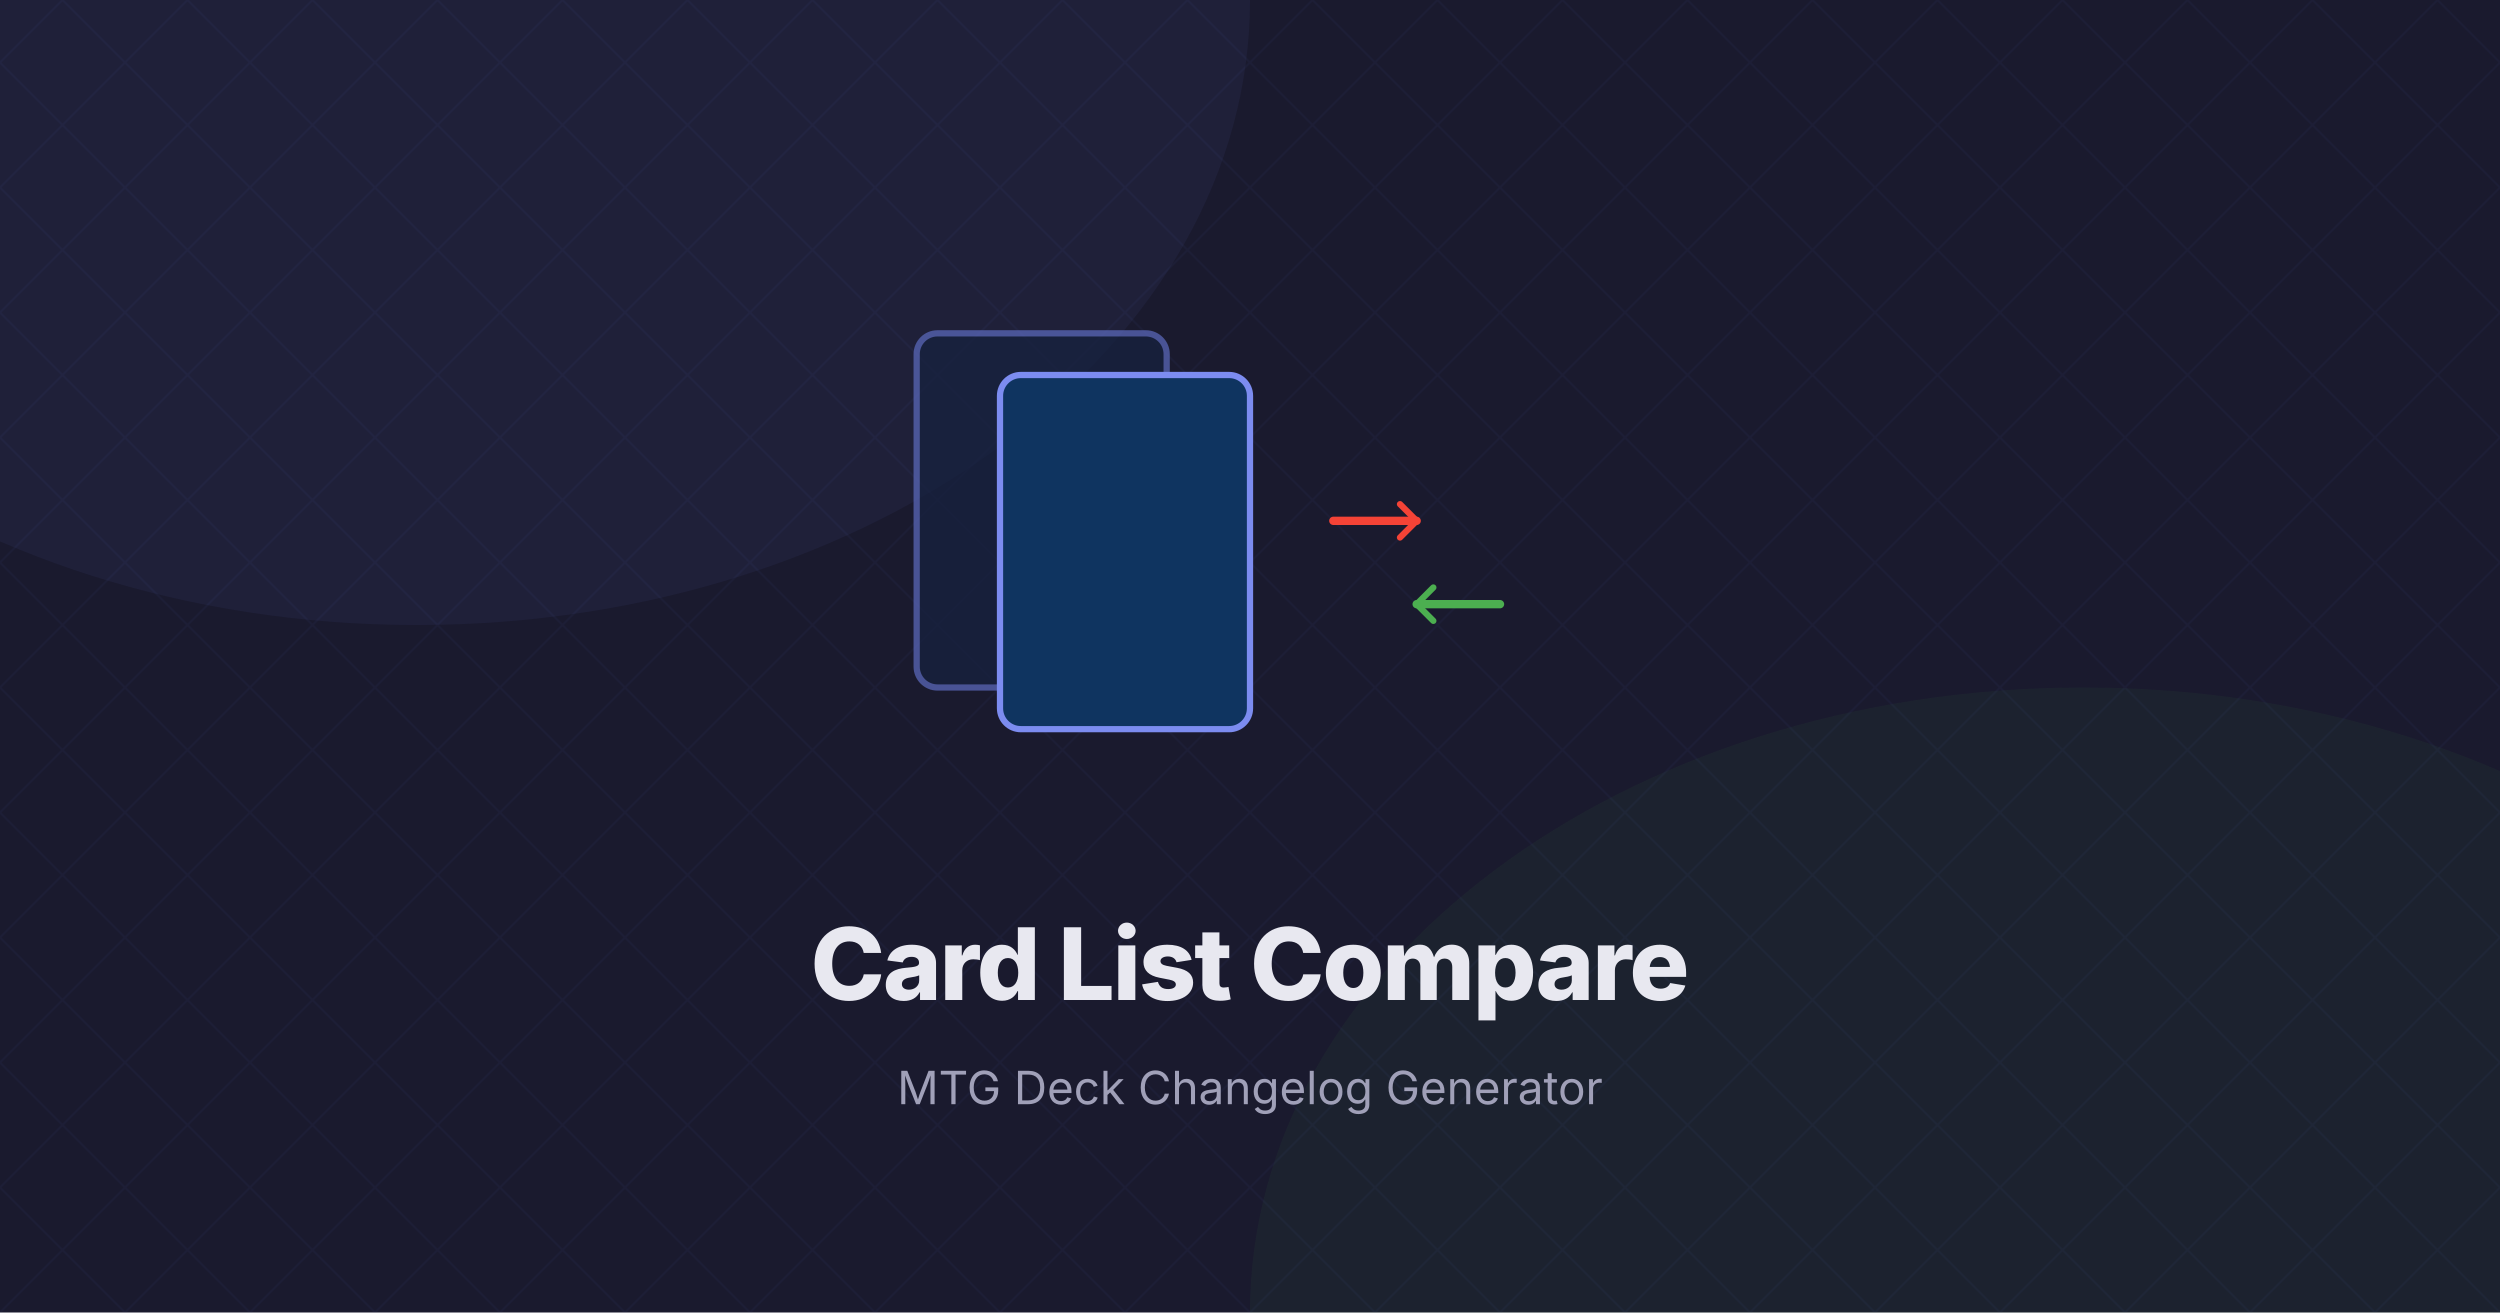
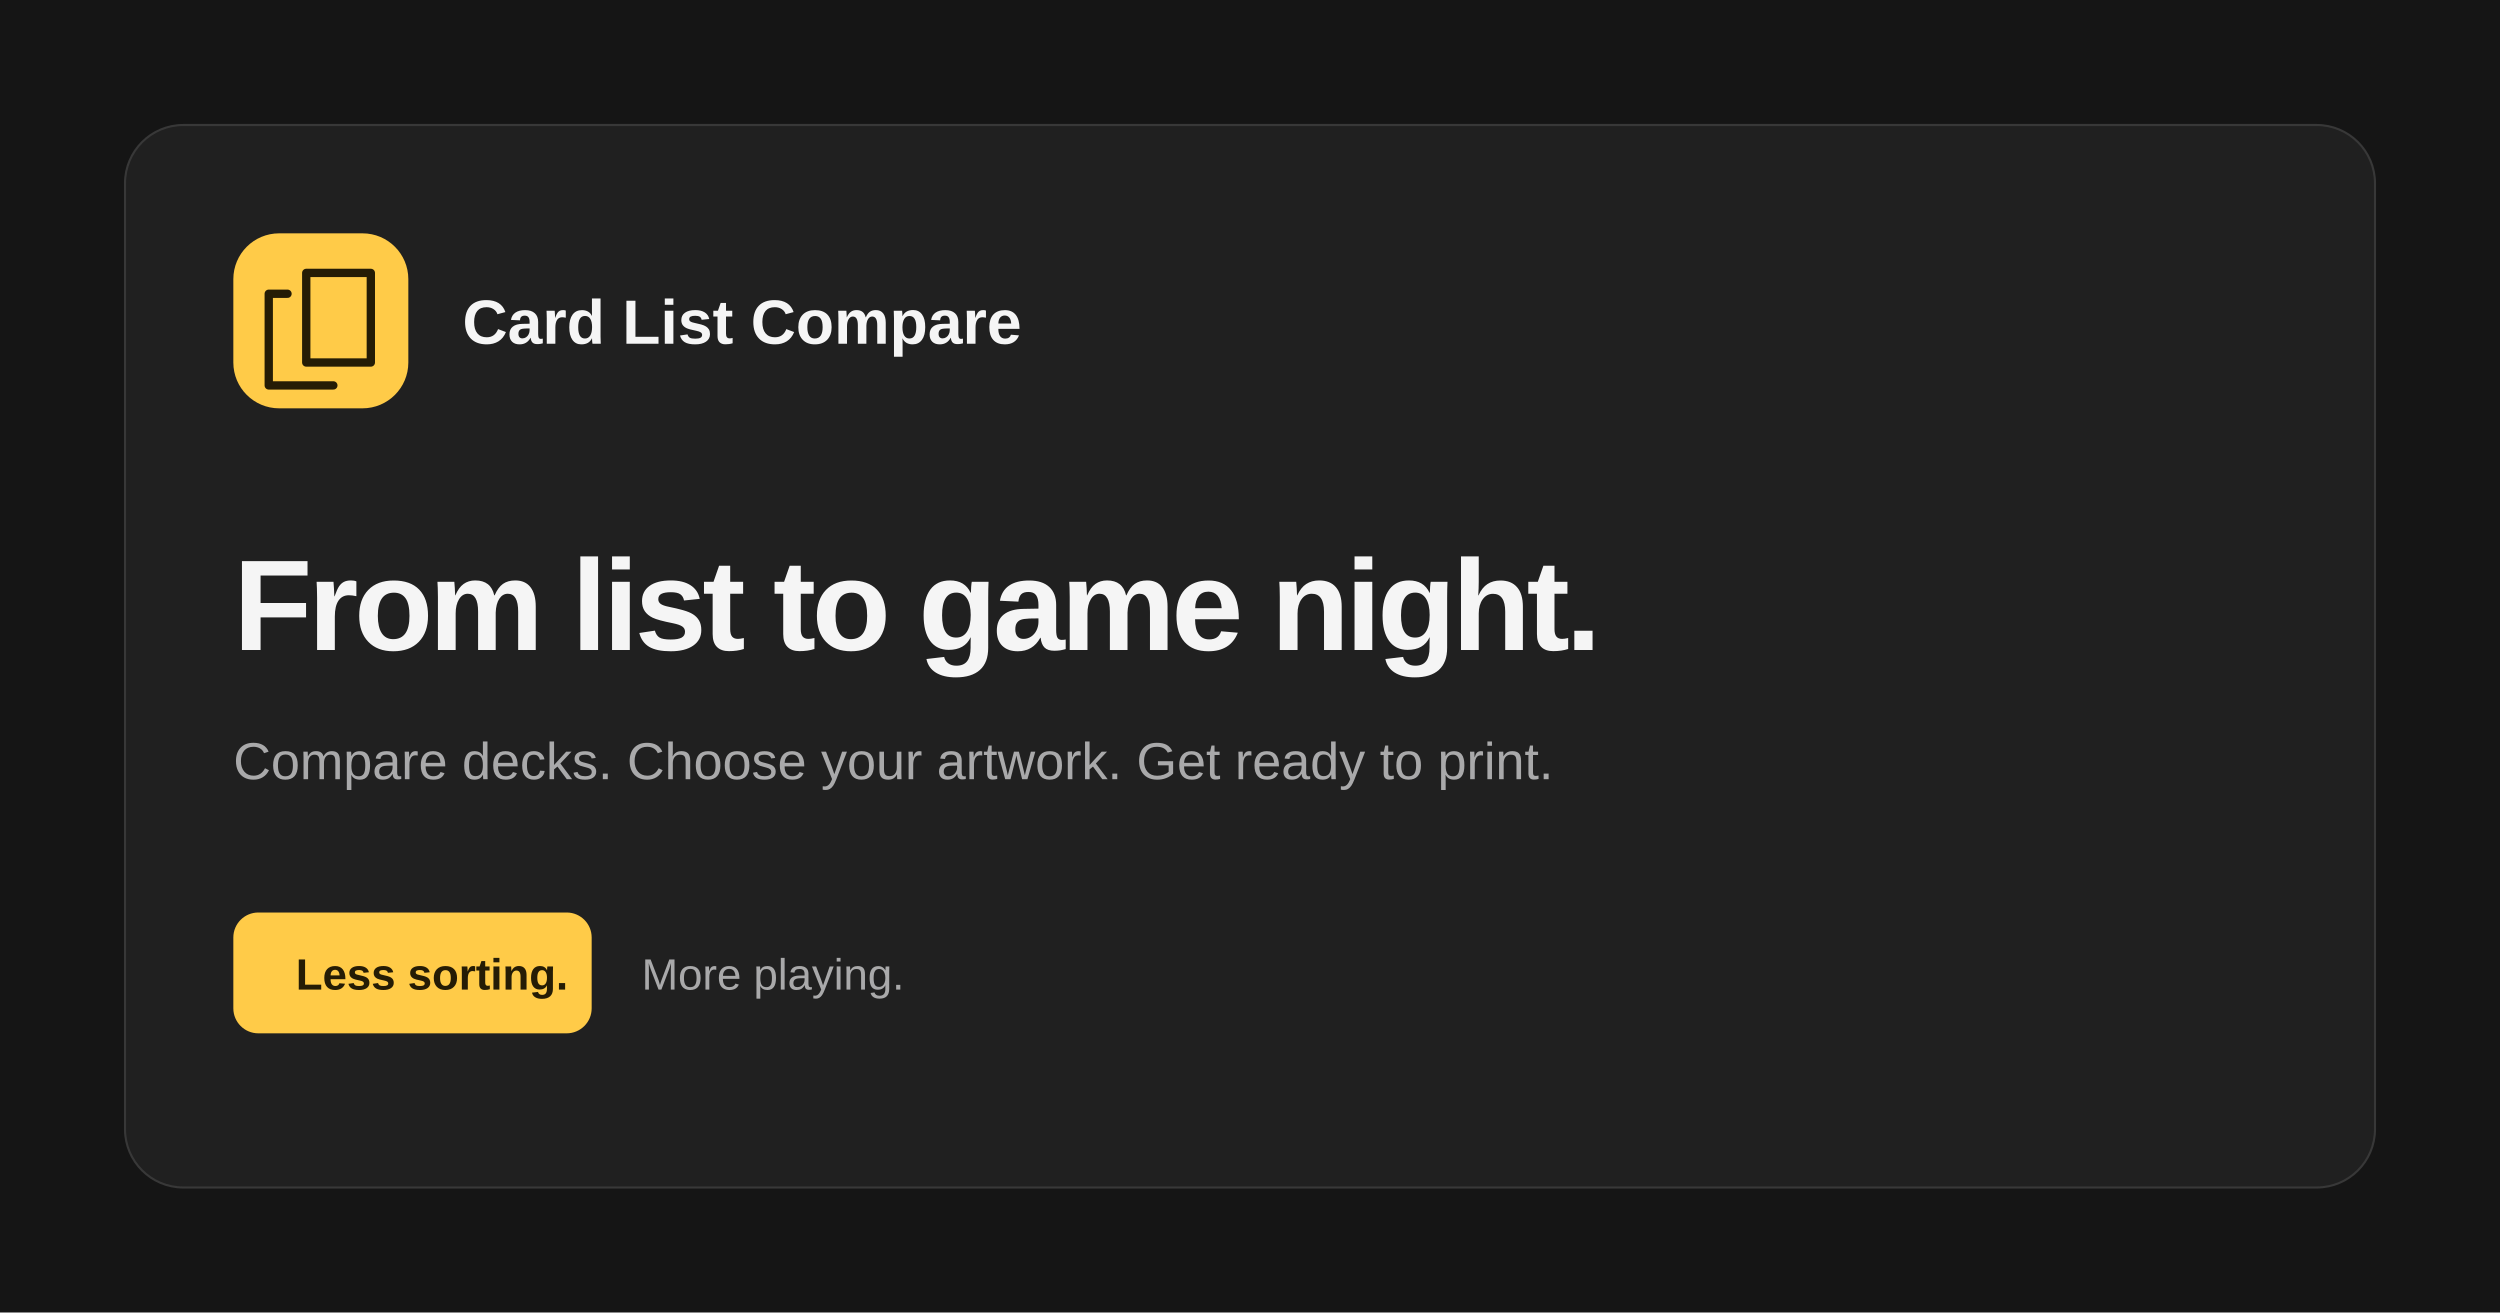
- <svg xmlns="http://www.w3.org/2000/svg" viewBox="0 0 1200 630" width="1200" height="630">
-   <rect width="1200" height="630" fill="#1a1a2e" />
-   <defs>
-     <pattern id="lattice" x="0" y="0" width="60" height="60" patternUnits="userSpaceOnUse">
-       <path d="M0 30 L30 0 L60 30 L30 60 Z" fill="none" stroke="rgba(92,107,192,0.06)" stroke-width="1" />
-     </pattern>
-   </defs>
-   <rect width="1200" height="630" fill="url(#lattice)" />
-   <ellipse cx="200" cy="0" rx="400" ry="300" fill="rgba(92,107,192,0.08)" />
-   <ellipse cx="1000" cy="630" rx="400" ry="300" fill="rgba(76,175,80,0.06)" />
-   <rect x="440" y="160" width="120" height="170" rx="10" fill="#16213e" stroke="#5c6bc0" stroke-width="3" opacity="0.7" />
-   <rect x="480" y="180" width="120" height="170" rx="10" fill="#0f3460" stroke="#7c8cf0" stroke-width="3" />
-   <path d="M640 250 L680 250" stroke="#f44336" stroke-width="4" stroke-linecap="round" />
-   <path d="M680 250 L672 242" stroke="#f44336" stroke-width="3" stroke-linecap="round" />
-   <path d="M680 250 L672 258" stroke="#f44336" stroke-width="3" stroke-linecap="round" />
-   <path d="M720 290 L680 290" stroke="#4caf50" stroke-width="4" stroke-linecap="round" />
-   <path d="M680 290 L688 282" stroke="#4caf50" stroke-width="3" stroke-linecap="round" />
-   <path d="M680 290 L688 298" stroke="#4caf50" stroke-width="3" stroke-linecap="round" />
-   <text x="600" y="480" font-family="system-ui, -apple-system, sans-serif" font-size="48" font-weight="800" fill="#e8e8f0" text-anchor="middle" letter-spacing="-1">Card List Compare</text>
-   <text x="600" y="530" font-family="system-ui, -apple-system, sans-serif" font-size="22" fill="#a0a0b8" text-anchor="middle">MTG Deck Changelog Generator</text>
+ <svg xmlns="http://www.w3.org/2000/svg" width="1200" height="630" viewBox="0 0 1200 630">
+   <rect width="1200" height="630" fill="#151515" />
+   <rect x="60" y="60" width="1080" height="510" rx="28" fill="#202020" stroke="#383838" />
+   <rect x="112" y="112" width="84" height="84" rx="22" fill="#ffcb48" />
+   <g fill="none" stroke="#251c05" stroke-width="4" stroke-linecap="round" stroke-linejoin="round">
+     <path d="M147 131h31v43h-31zM138 141h-9v44h31" />
+   </g>
+   <text x="222" y="165" font-family="Arial, sans-serif" font-size="30" font-weight="700" fill="#f5f5f5">Card List Compare</text>
+   <text x="112" y="312" font-family="Arial, sans-serif" font-size="62" font-weight="700" letter-spacing="-2" fill="#f5f5f5">From list to game night.</text>
+   <text x="112" y="374" font-family="Arial, sans-serif" font-size="25" fill="#a9a9aa">Compare decks. Choose your artwork. Get ready to print.</text>
+   <rect x="112" y="438" width="172" height="58" rx="12" fill="#ffcb48" />
+   <text x="142" y="475" font-family="Arial, sans-serif" font-size="21" font-weight="700" fill="#251c05">Less sorting.</text>
+   <text x="308" y="475" font-family="Arial, sans-serif" font-size="21" fill="#a9a9aa">More playing.</text>
</svg>
